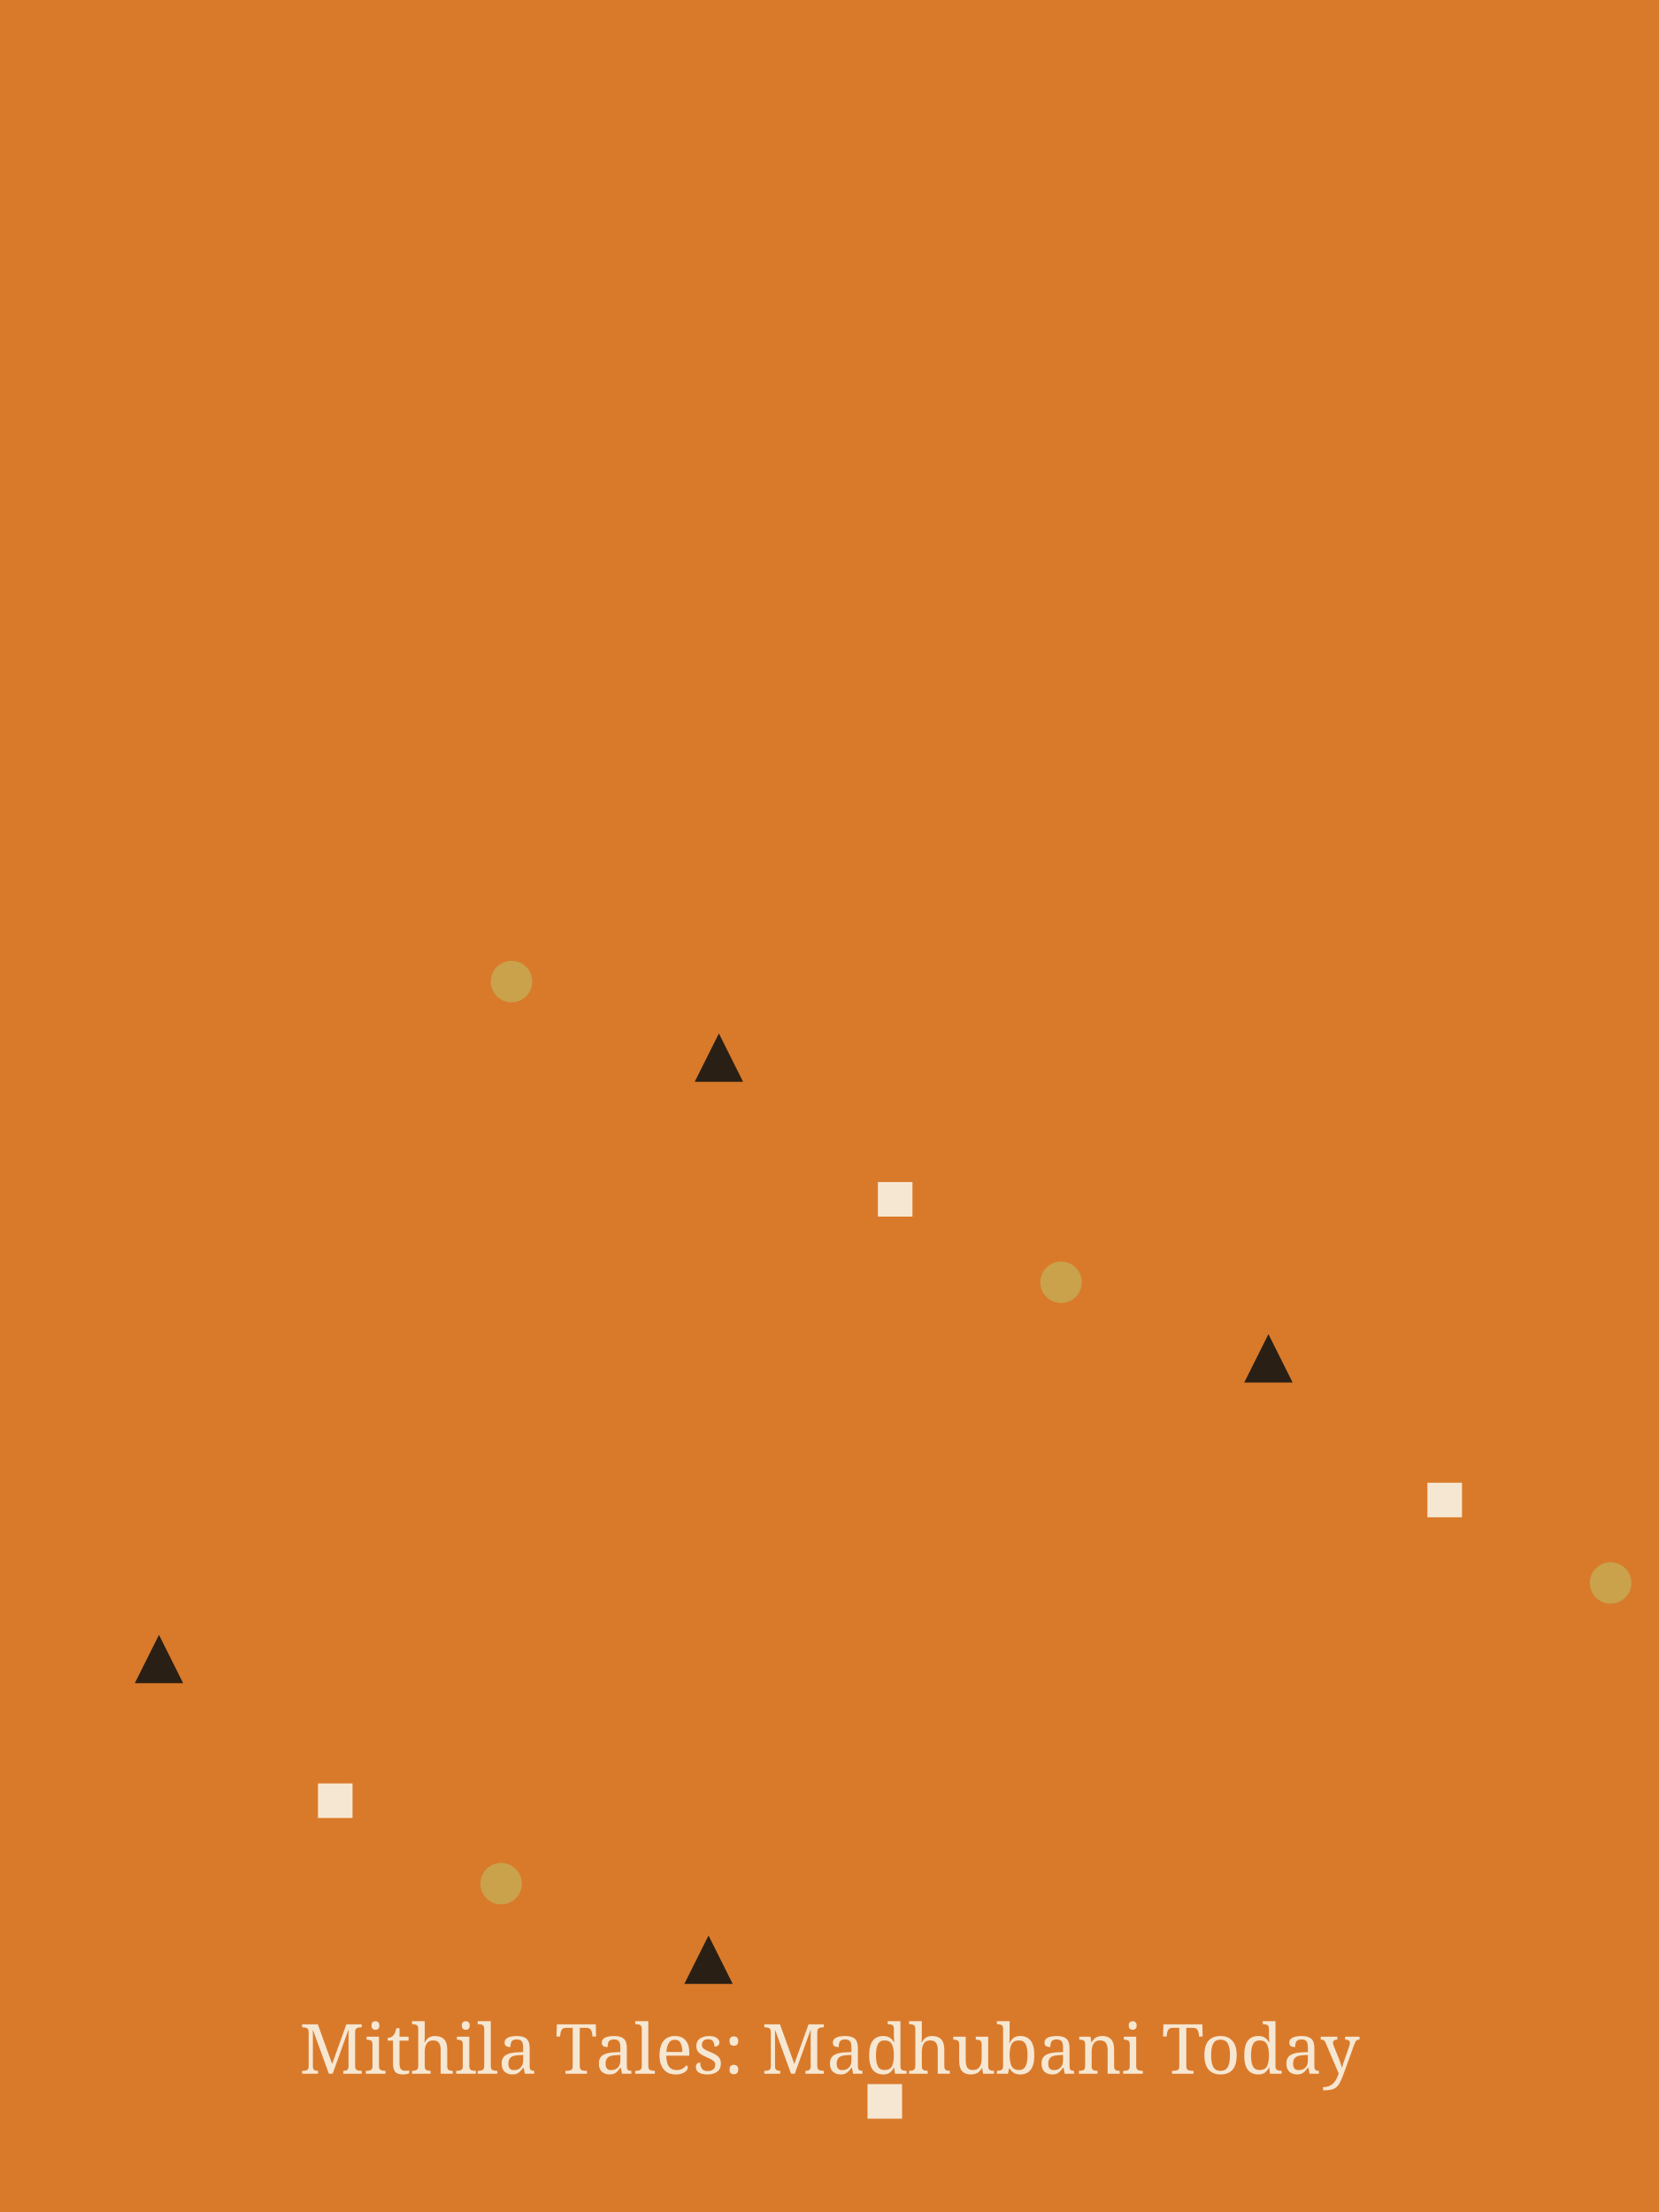
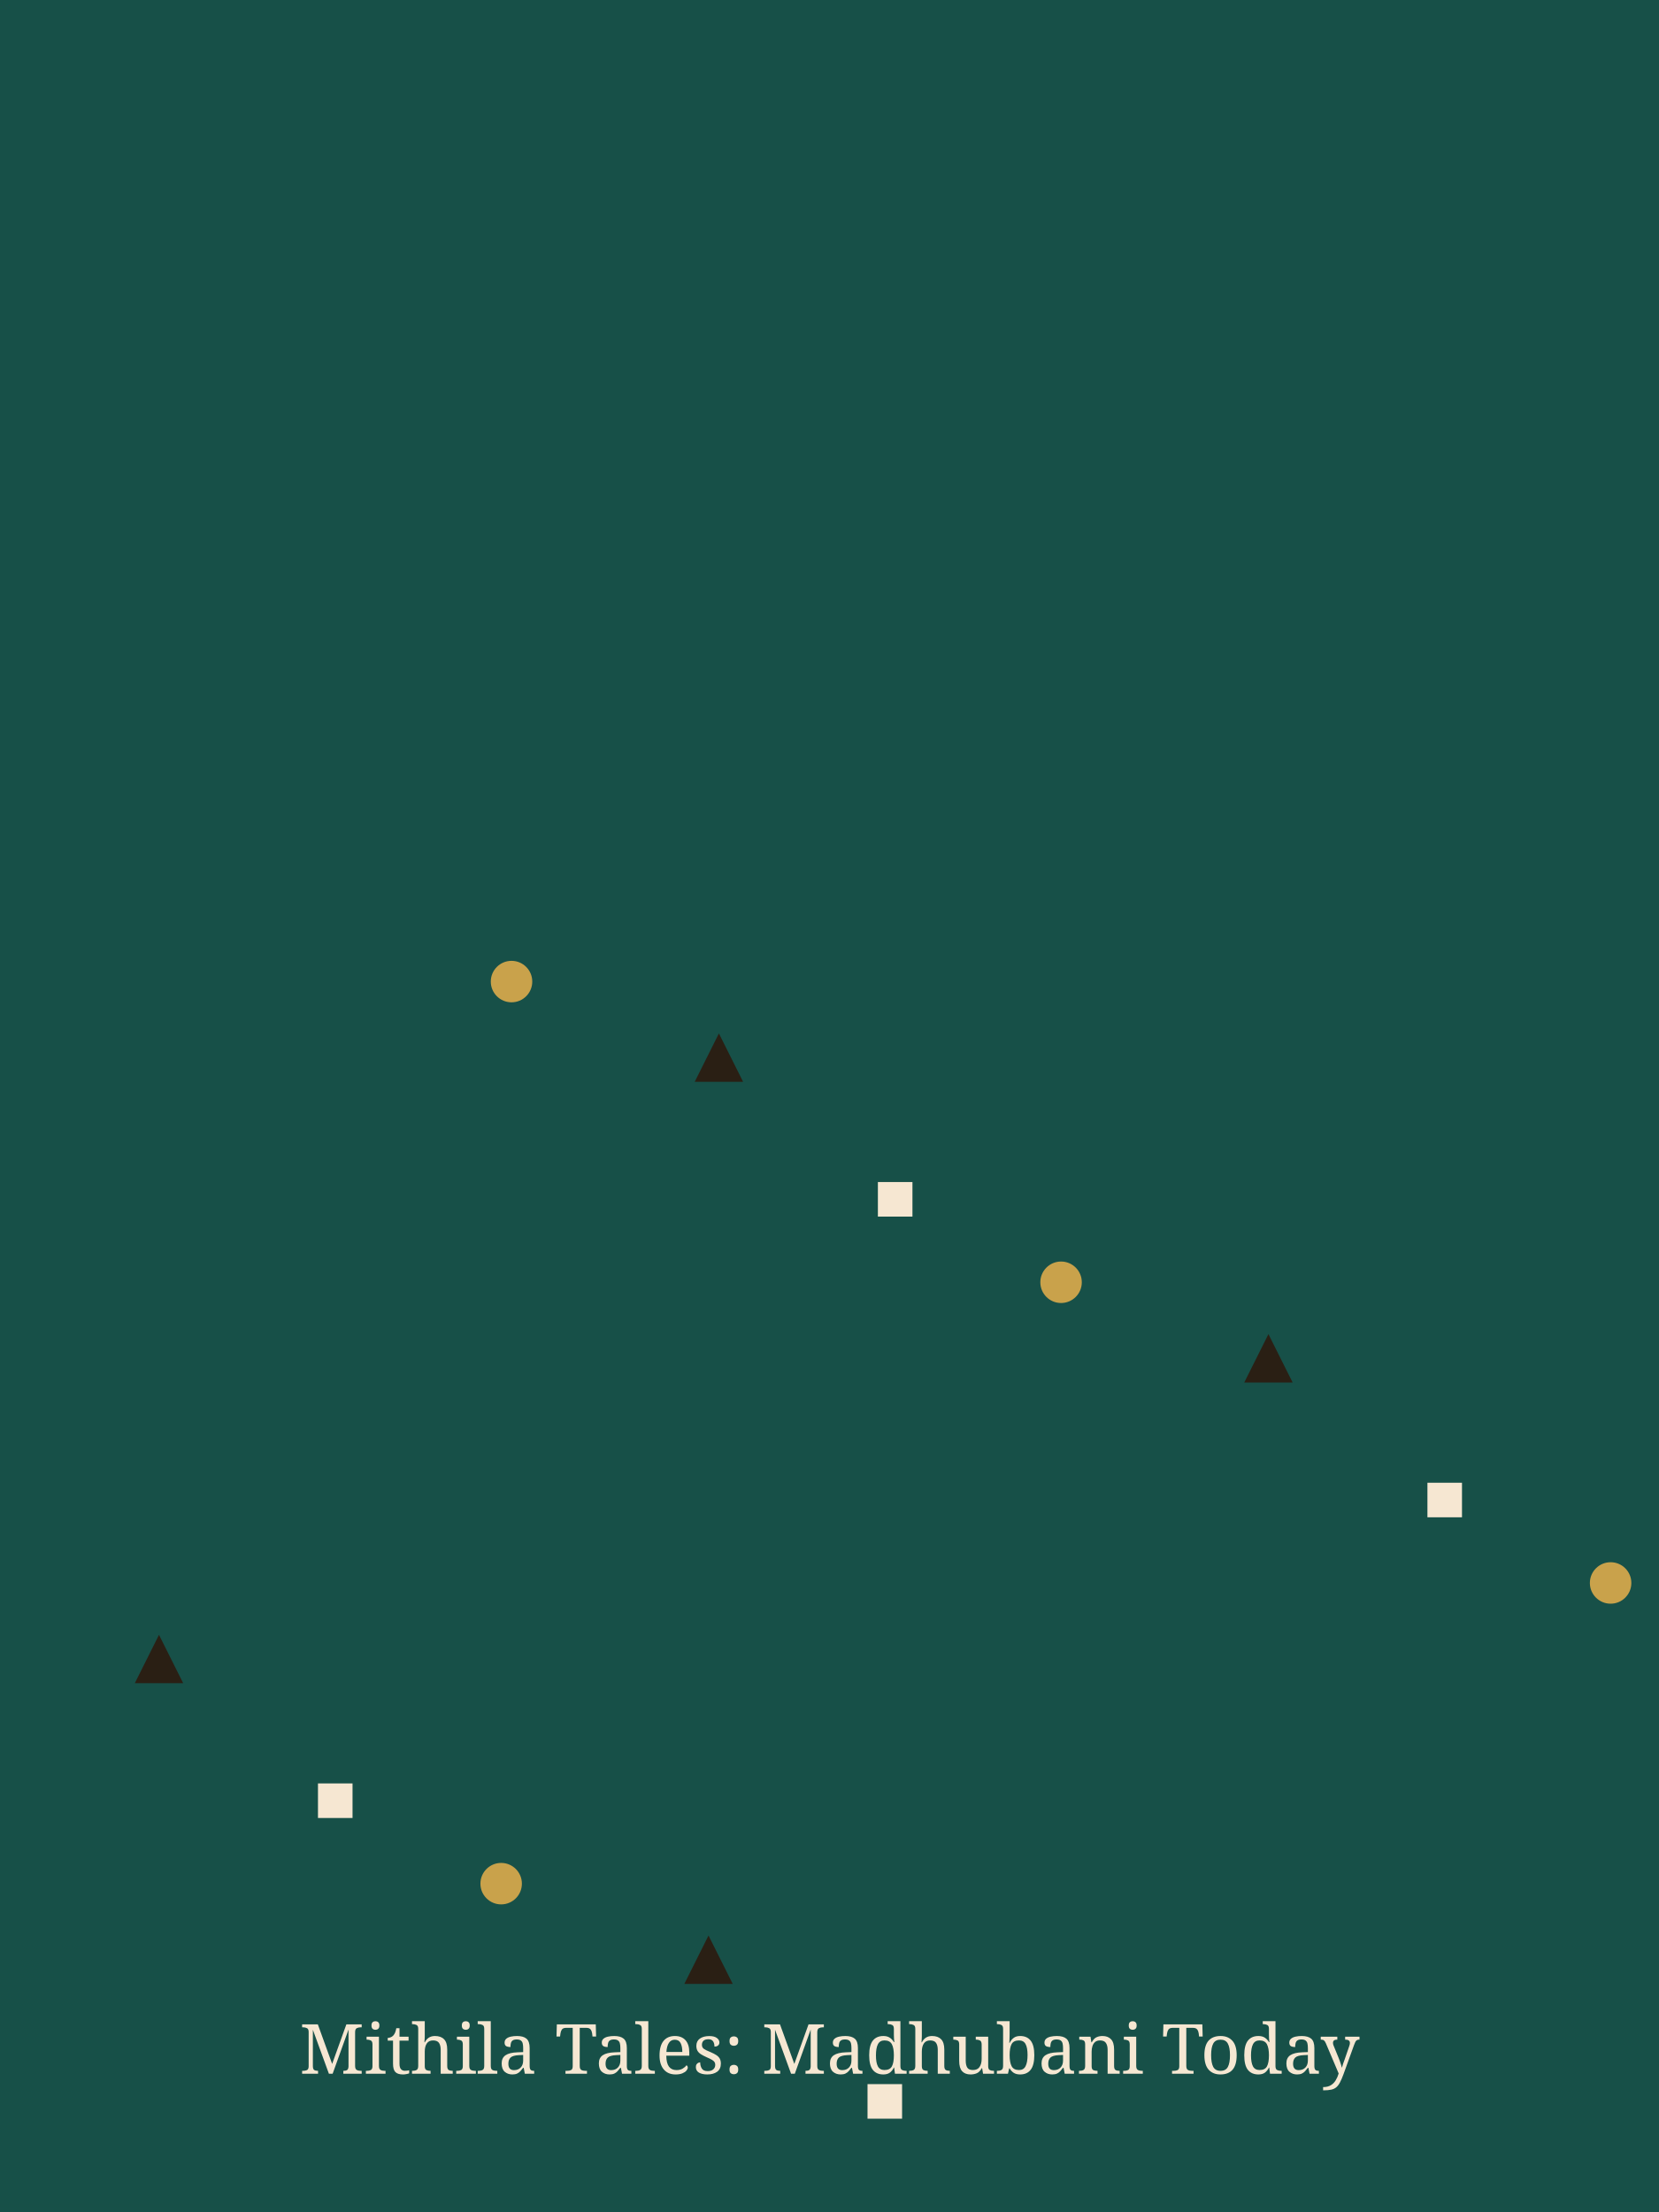
<svg xmlns="http://www.w3.org/2000/svg" width="480" height="640" viewBox="0 0 480 640">
-   <rect width="480" height="640" fill="#D97A2B" />
+   <rect width="480" height="640" fill="#175048" />
  <circle cx="148" cy="284" r="6" fill="#C9A24B" />
  <polygon points="201,313 215,313 208,299" fill="#2A1F14" />
  <rect x="254" y="342" width="10" height="10" fill="#F6E7D2" />
  <circle cx="307" cy="371" r="6" fill="#C9A24B" />
  <polygon points="360,400 374,400 367,386" fill="#2A1F14" />
  <rect x="413" y="429" width="10" height="10" fill="#F6E7D2" />
  <circle cx="466" cy="458" r="6" fill="#C9A24B" />
  <polygon points="39,487 53,487 46,473" fill="#2A1F14" />
  <rect x="92" y="516" width="10" height="10" fill="#F6E7D2" />
  <circle cx="145" cy="545" r="6" fill="#C9A24B" />
  <polygon points="198,574 212,574 205,560" fill="#2A1F14" />
  <rect x="251" y="603" width="10" height="10" fill="#F6E7D2" />
  <text x="240" y="600" font-family="Georgia, serif" font-size="20" fill="#F6E7D2" text-anchor="middle">Mithila Tales: Madhubani Today</text>
</svg>
